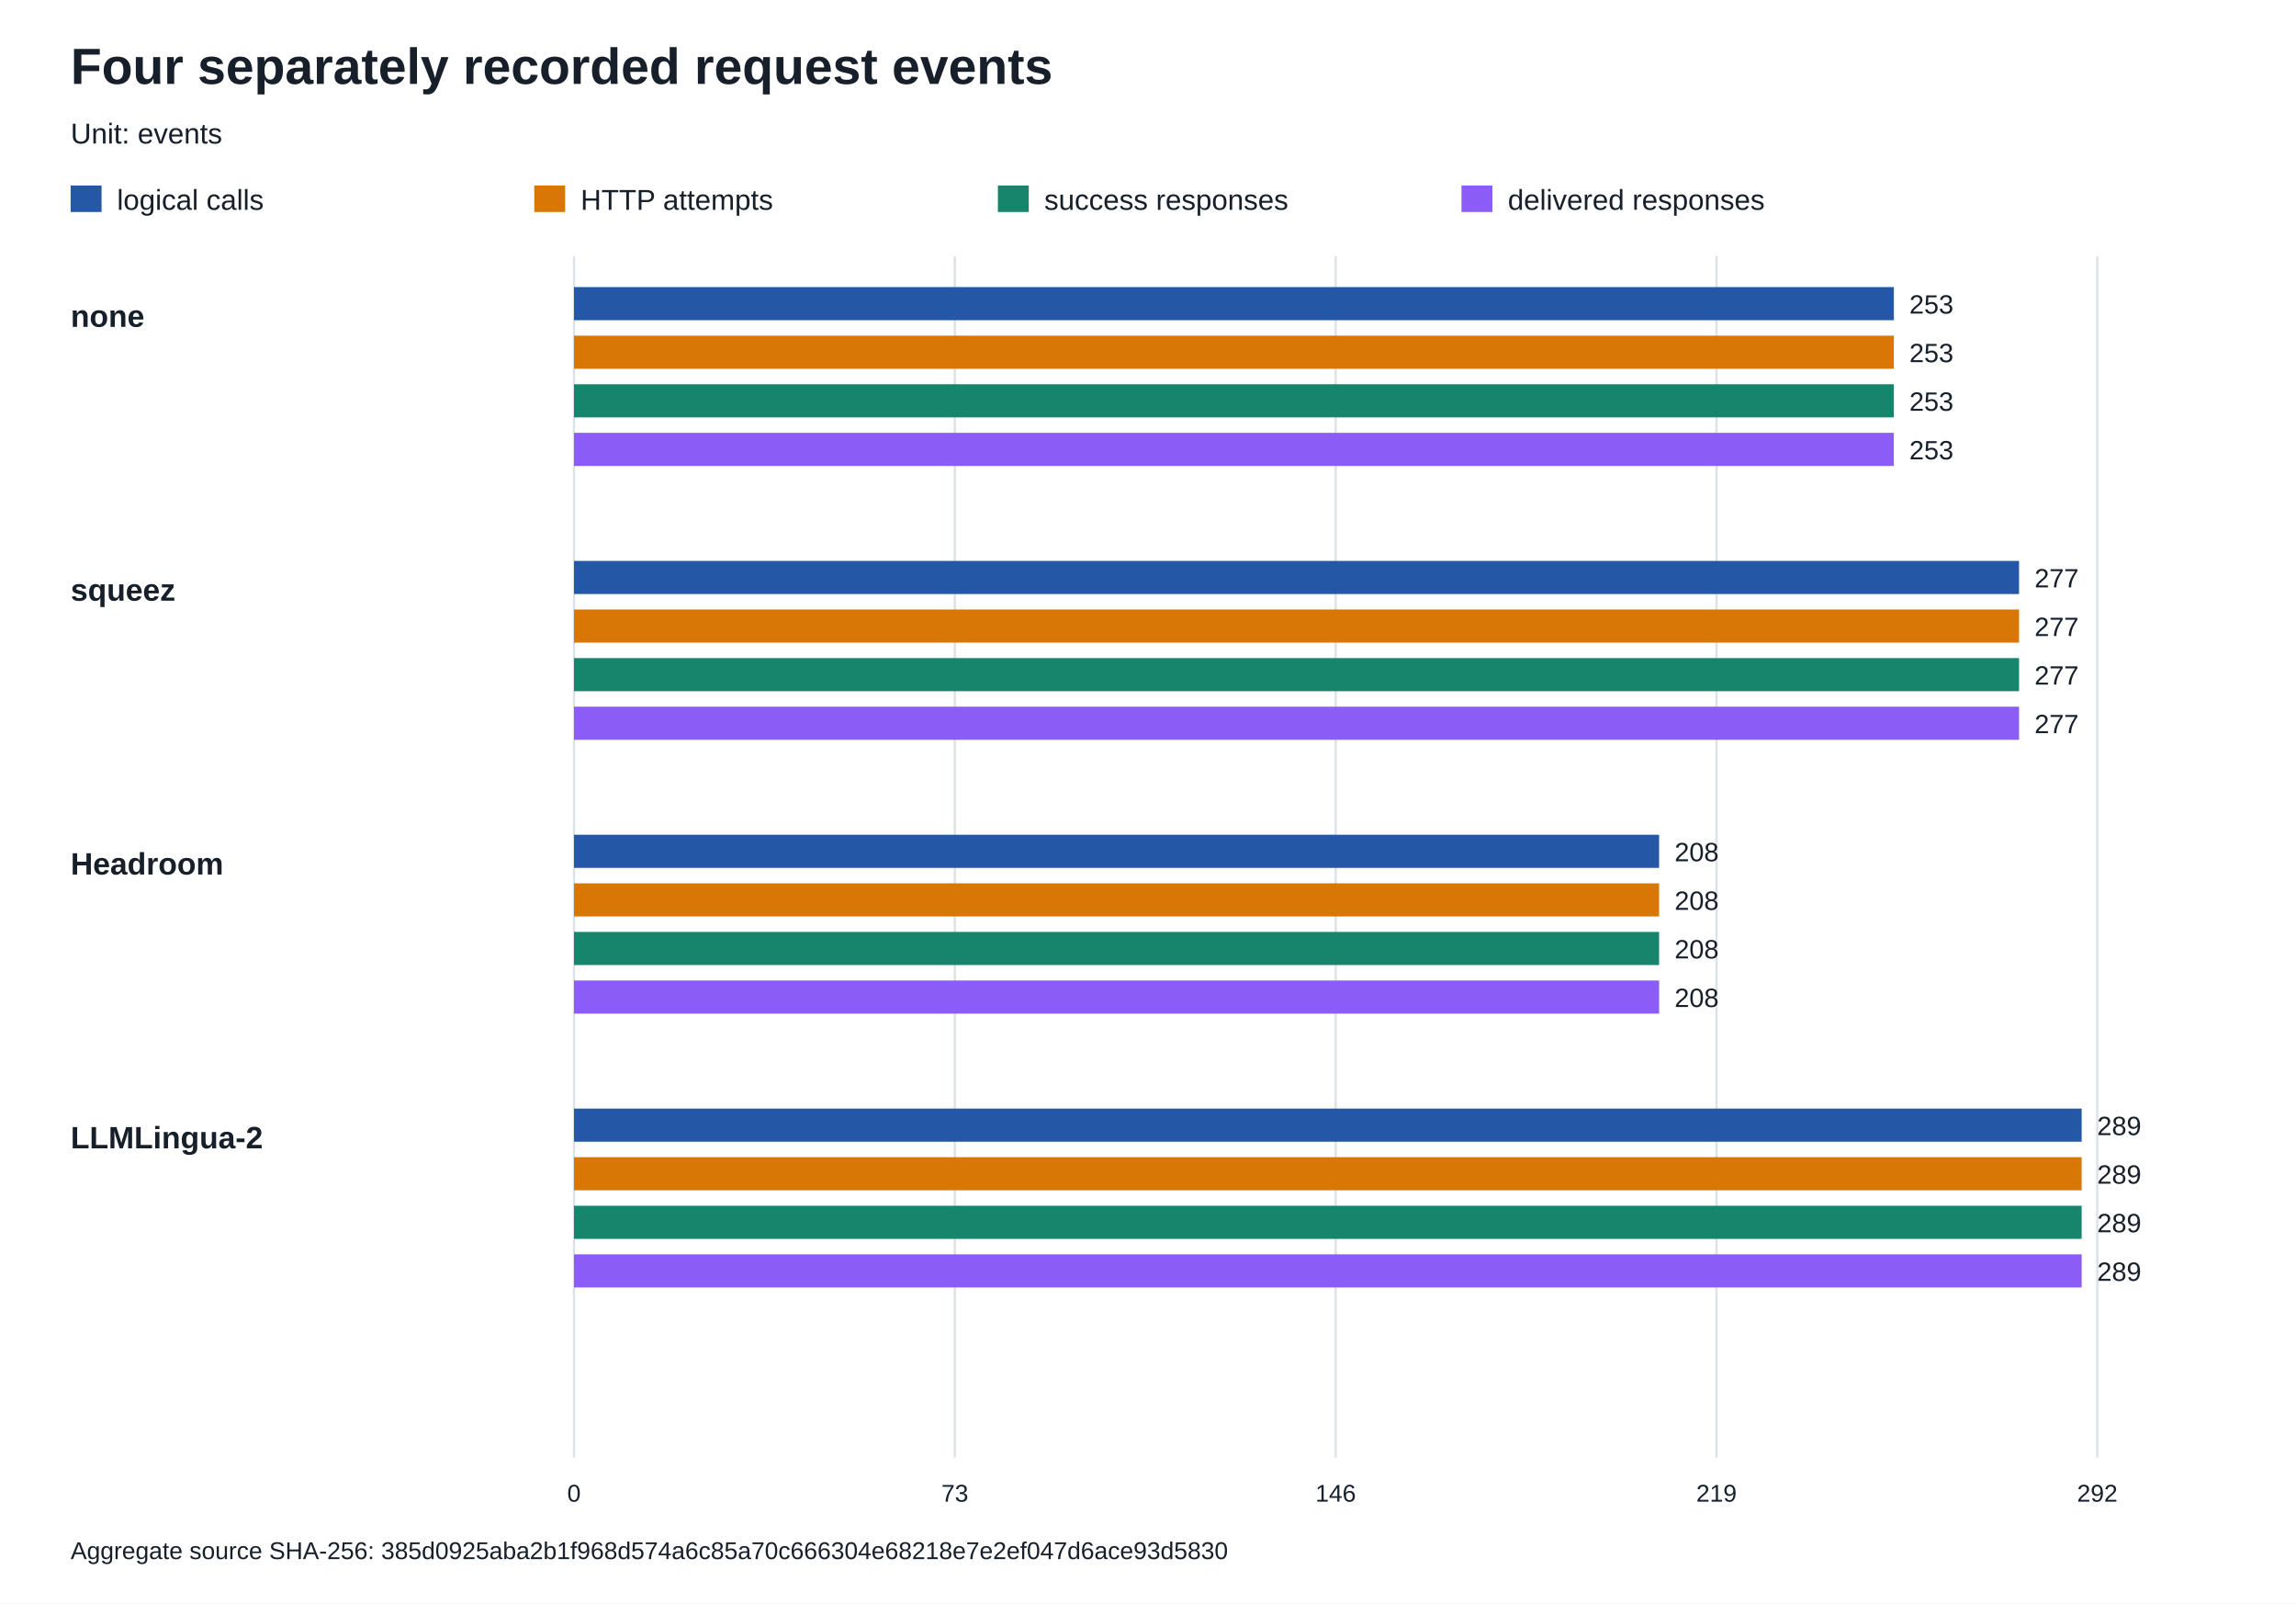
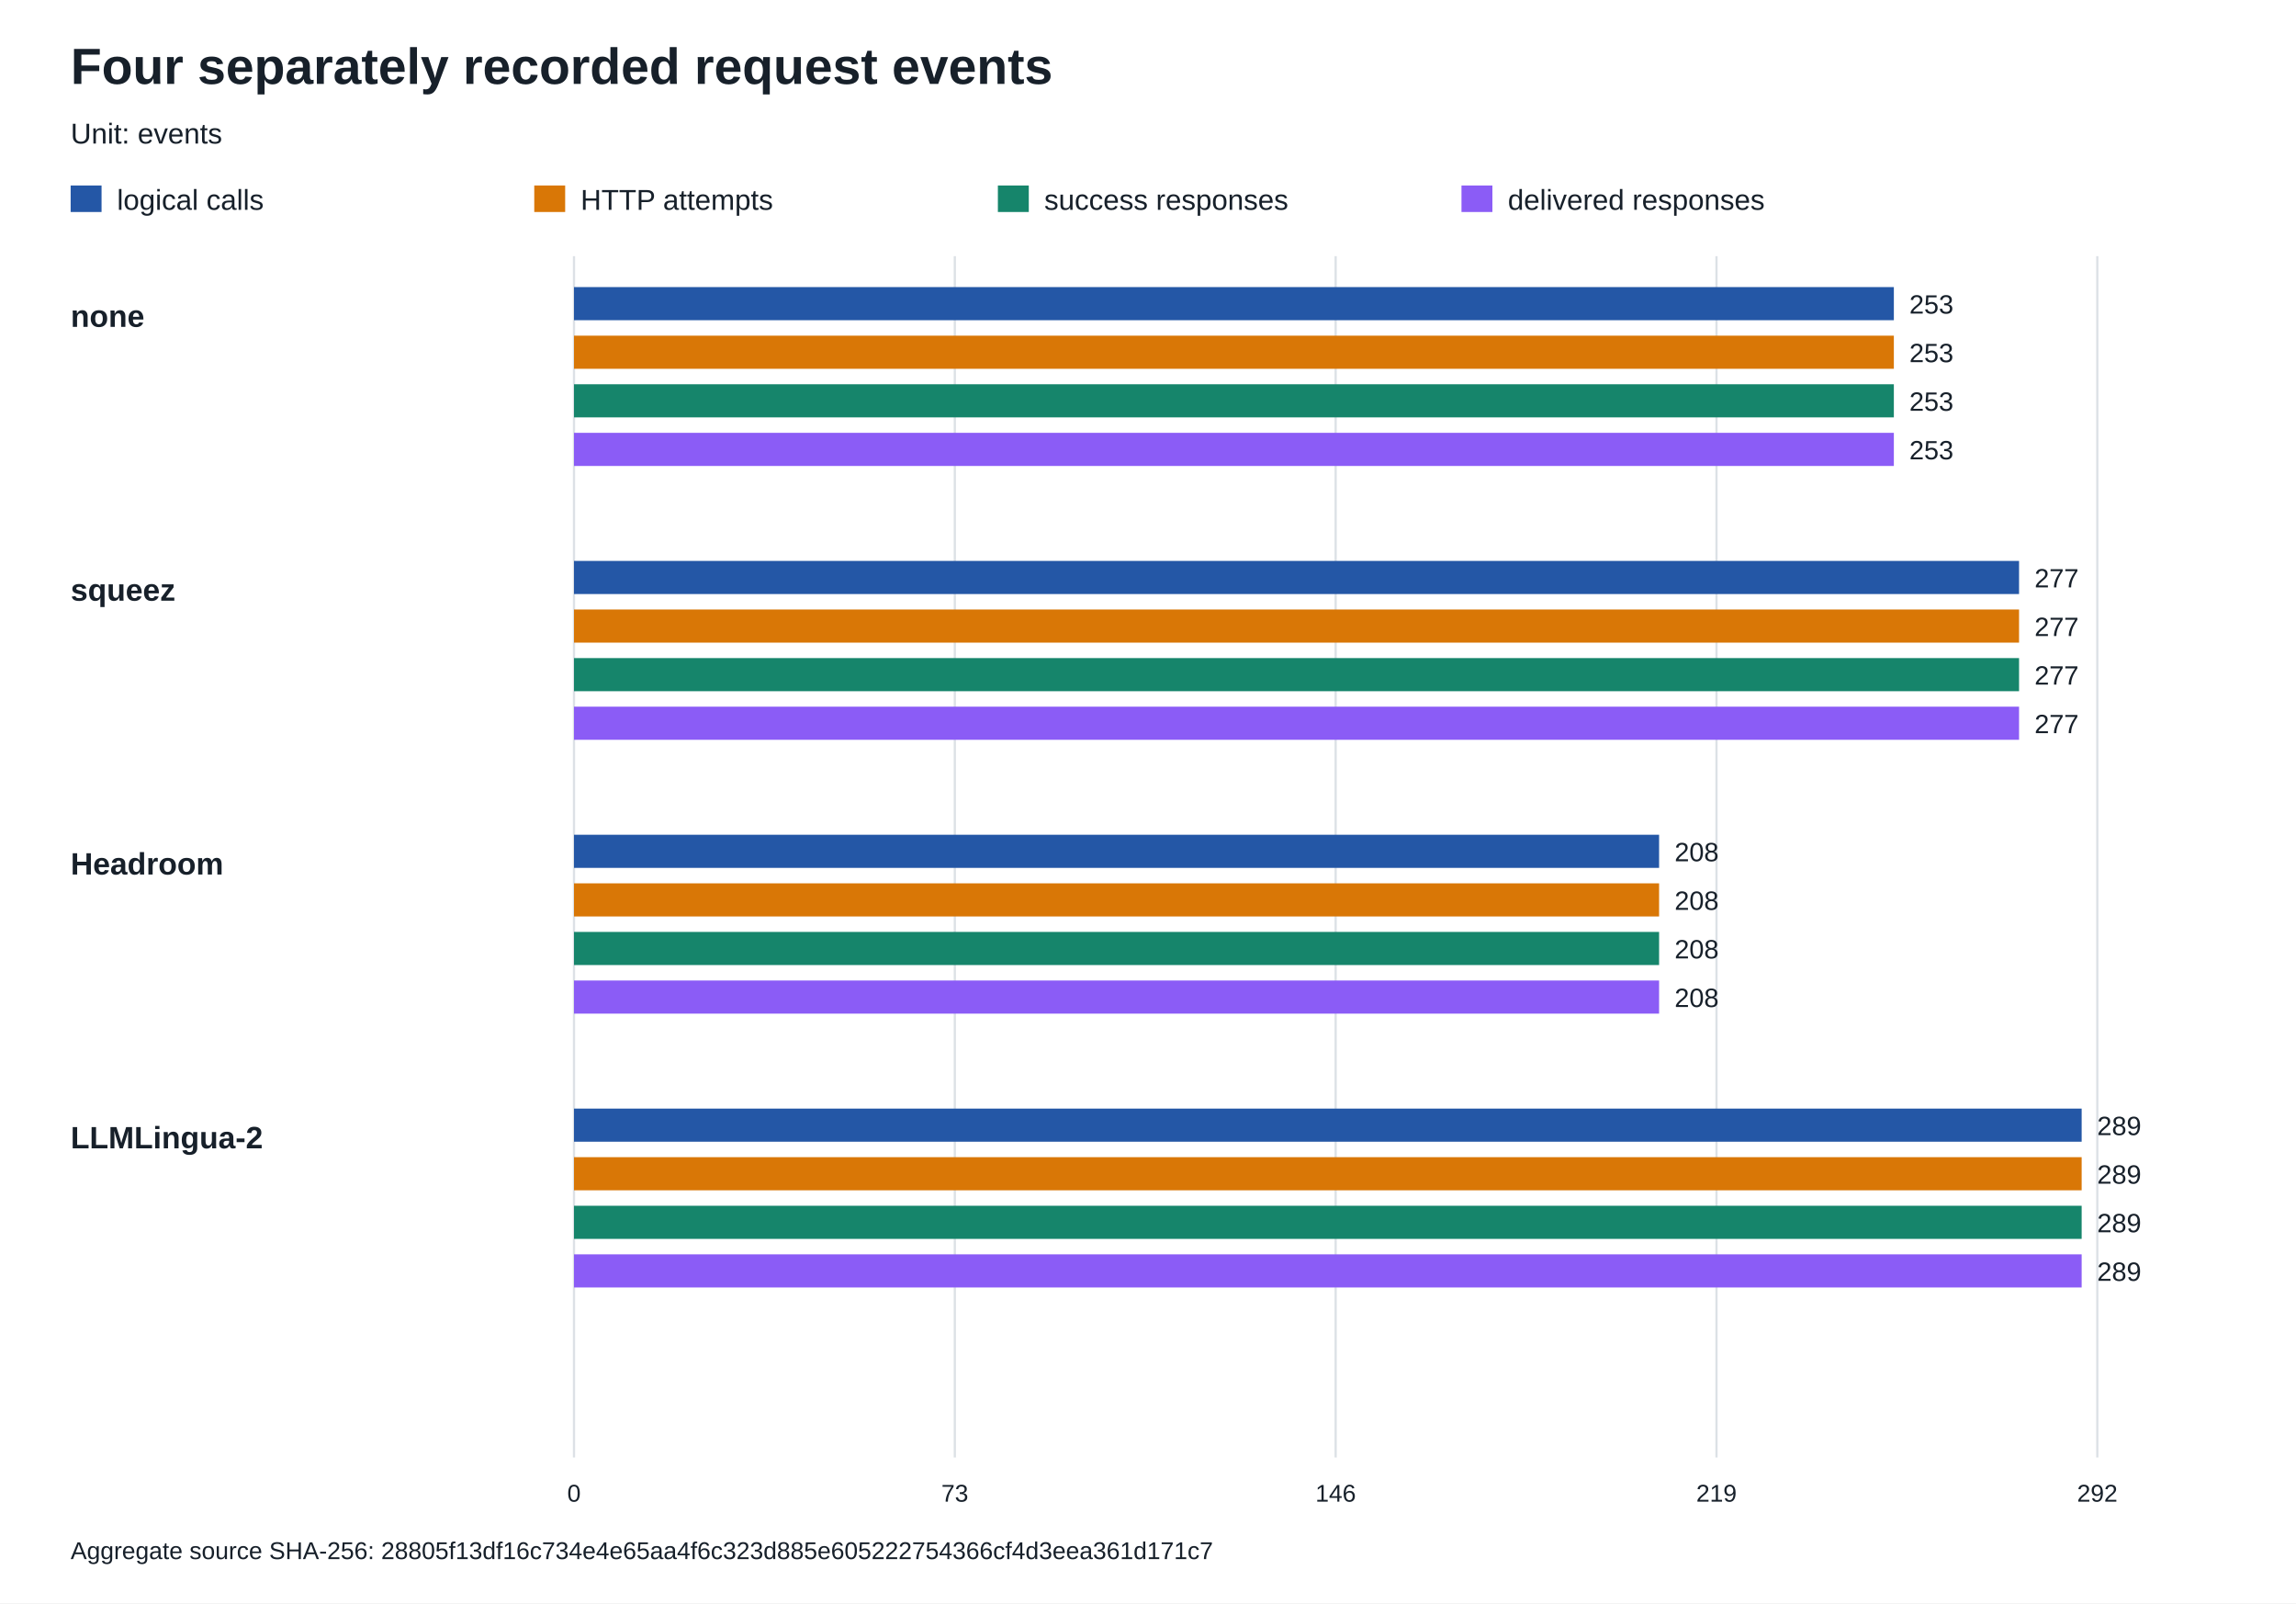
<svg xmlns="http://www.w3.org/2000/svg" width="1040" height="726" viewBox="0 0 1040 726" role="img" aria-labelledby="title desc">
  <rect width="100%" height="100%" fill="#ffffff" />
  <g font-family="Arial, sans-serif" font-variant-numeric="tabular-nums" fill="#17202a">
    <text x="32" y="38" font-size="23" font-weight="600">Four separately recorded request events</text>
    <text x="32" y="65" font-size="13">Unit: events</text>
    <rect x="32" y="84" width="14" height="12" fill="#2457a6" />
    <text x="53" y="95" font-size="13">logical calls</text>
    <rect x="242" y="84" width="14" height="12" fill="#d97706" />
    <text x="263" y="95" font-size="13">HTTP attempts</text>
    <rect x="452" y="84" width="14" height="12" fill="#16856b" />
    <text x="473" y="95" font-size="13">success responses</text>
    <rect x="662" y="84" width="14" height="12" fill="#8b5cf6" />
    <text x="683" y="95" font-size="13">delivered responses</text>
    <path d="M260.00,116 V660" stroke="#dce1e6" />
    <text x="260.00" y="680" text-anchor="middle" font-size="11">0</text>
    <path d="M432.50,116 V660" stroke="#dce1e6" />
    <text x="432.50" y="680" text-anchor="middle" font-size="11">73</text>
    <path d="M605.00,116 V660" stroke="#dce1e6" />
    <text x="605.00" y="680" text-anchor="middle" font-size="11">146</text>
    <path d="M777.50,116 V660" stroke="#dce1e6" />
    <text x="777.50" y="680" text-anchor="middle" font-size="11">219</text>
    <path d="M950.00,116 V660" stroke="#dce1e6" />
    <text x="950.00" y="680" text-anchor="middle" font-size="11">292</text>
    <text x="32" y="148" font-size="14" font-weight="600">none</text>
    <rect x="260" y="130" width="597.842" height="15" fill="#2457a6" />
    <text x="864.842" y="142" font-size="12">253</text>
    <rect x="260" y="152" width="597.842" height="15" fill="#d97706" />
    <text x="864.842" y="164" font-size="12">253</text>
    <rect x="260" y="174" width="597.842" height="15" fill="#16856b" />
    <text x="864.842" y="186" font-size="12">253</text>
    <rect x="260" y="196" width="597.842" height="15" fill="#8b5cf6" />
    <text x="864.842" y="208" font-size="12">253</text>
    <text x="32" y="272" font-size="14" font-weight="600">squeez</text>
    <rect x="260" y="254" width="654.555" height="15" fill="#2457a6" />
    <text x="921.555" y="266" font-size="12">277</text>
    <rect x="260" y="276" width="654.555" height="15" fill="#d97706" />
    <text x="921.555" y="288" font-size="12">277</text>
    <rect x="260" y="298" width="654.555" height="15" fill="#16856b" />
    <text x="921.555" y="310" font-size="12">277</text>
    <rect x="260" y="320" width="654.555" height="15" fill="#8b5cf6" />
    <text x="921.555" y="332" font-size="12">277</text>
    <text x="32" y="396" font-size="14" font-weight="600">Headroom</text>
    <rect x="260" y="378" width="491.507" height="15" fill="#2457a6" />
    <text x="758.507" y="390" font-size="12">208</text>
    <rect x="260" y="400" width="491.507" height="15" fill="#d97706" />
    <text x="758.507" y="412" font-size="12">208</text>
    <rect x="260" y="422" width="491.507" height="15" fill="#16856b" />
    <text x="758.507" y="434" font-size="12">208</text>
    <rect x="260" y="444" width="491.507" height="15" fill="#8b5cf6" />
    <text x="758.507" y="456" font-size="12">208</text>
    <text x="32" y="520" font-size="14" font-weight="600">LLMLingua-2</text>
    <rect x="260" y="502" width="682.911" height="15" fill="#2457a6" />
    <text x="949.911" y="514" font-size="12">289</text>
    <rect x="260" y="524" width="682.911" height="15" fill="#d97706" />
    <text x="949.911" y="536" font-size="12">289</text>
    <rect x="260" y="546" width="682.911" height="15" fill="#16856b" />
    <text x="949.911" y="558" font-size="12">289</text>
    <rect x="260" y="568" width="682.911" height="15" fill="#8b5cf6" />
    <text x="949.911" y="580" font-size="12">289</text>
-     <text x="32" y="706" font-size="11">Aggregate source SHA-256: 385d0925aba2b1f968d574a6c85a70c666304e68218e7e2ef047d6ace93d5830</text>
+     <text x="32" y="706" font-size="11">Aggregate source SHA-256: 28805f13df16c734e4e65aa4f6c323d885e605222754366cf4d3eea361d171c7</text>
  </g>
</svg>
